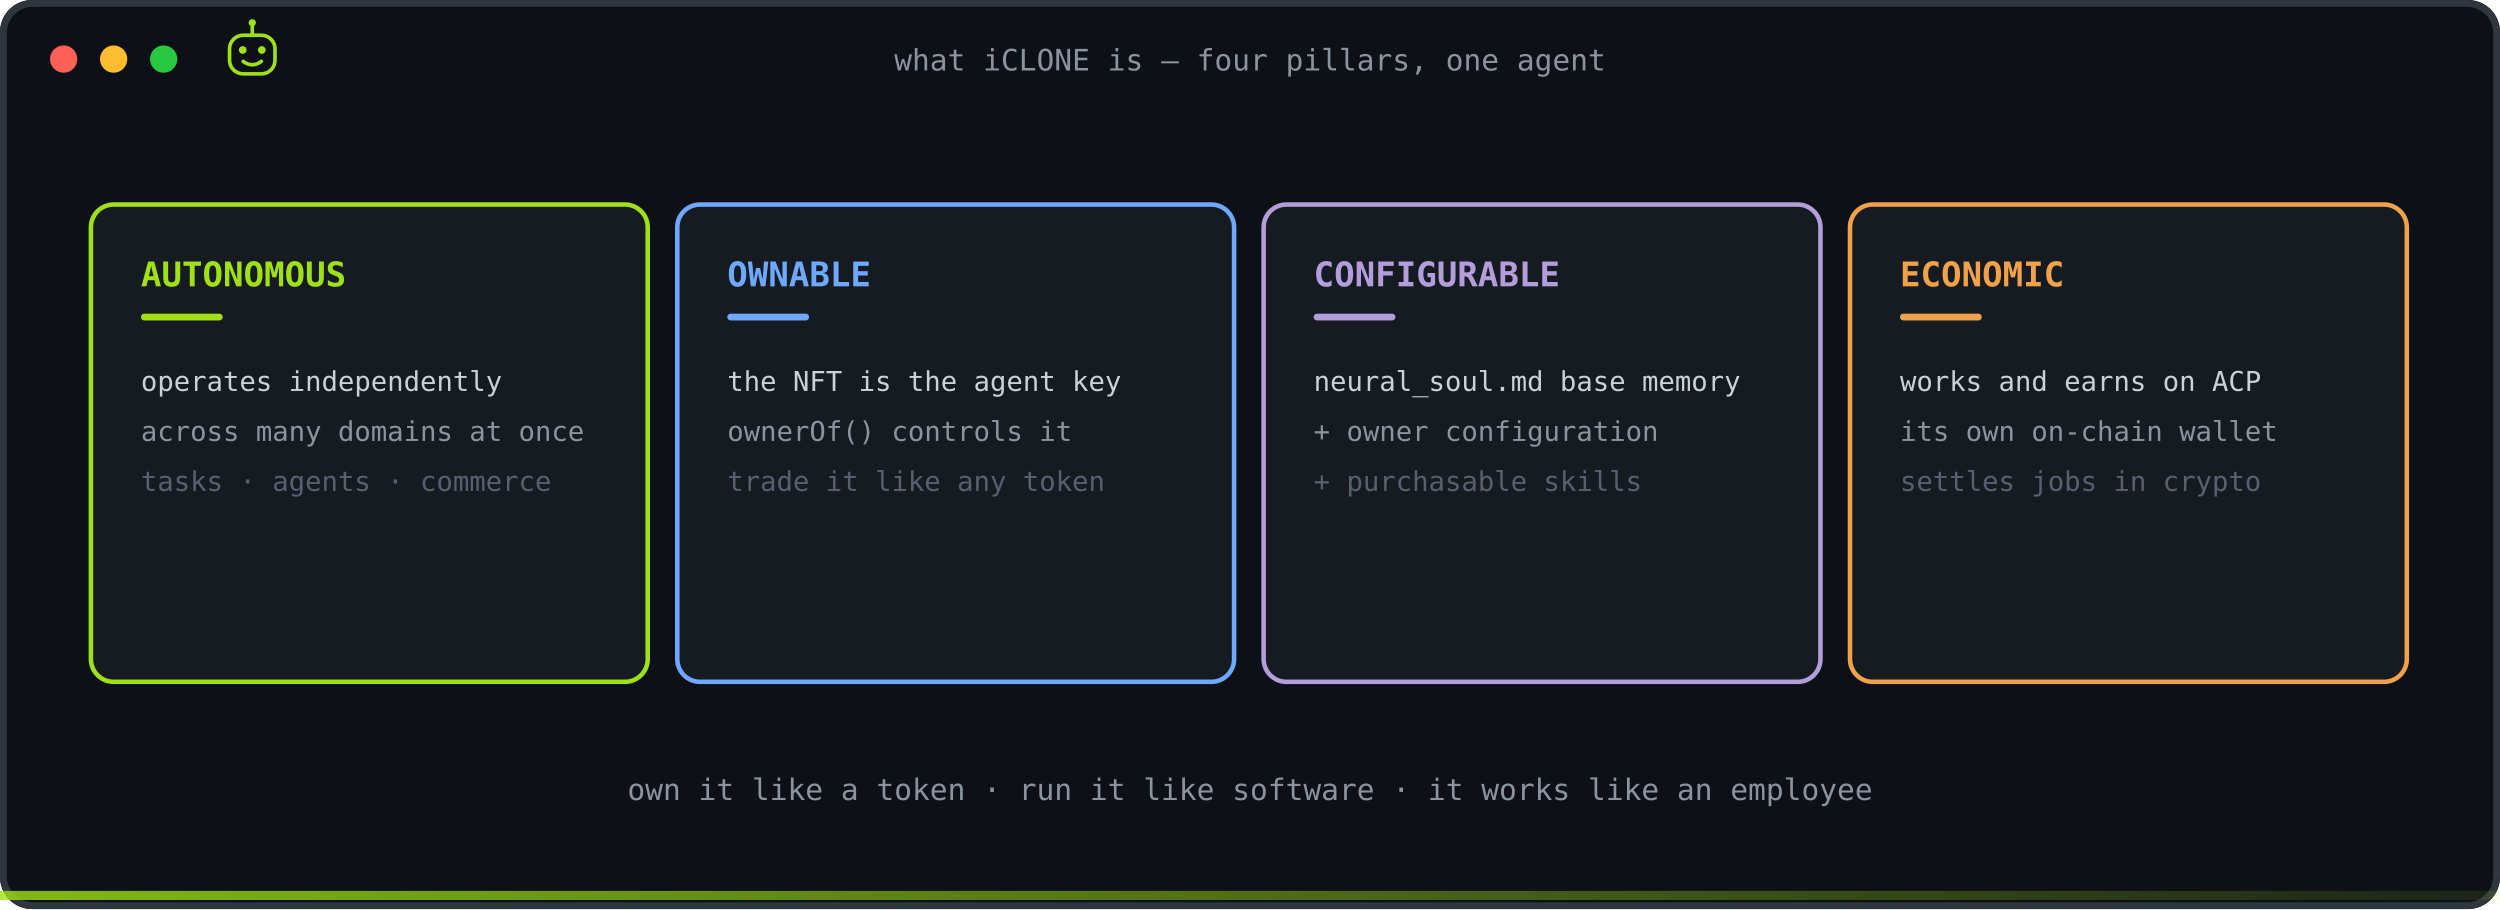
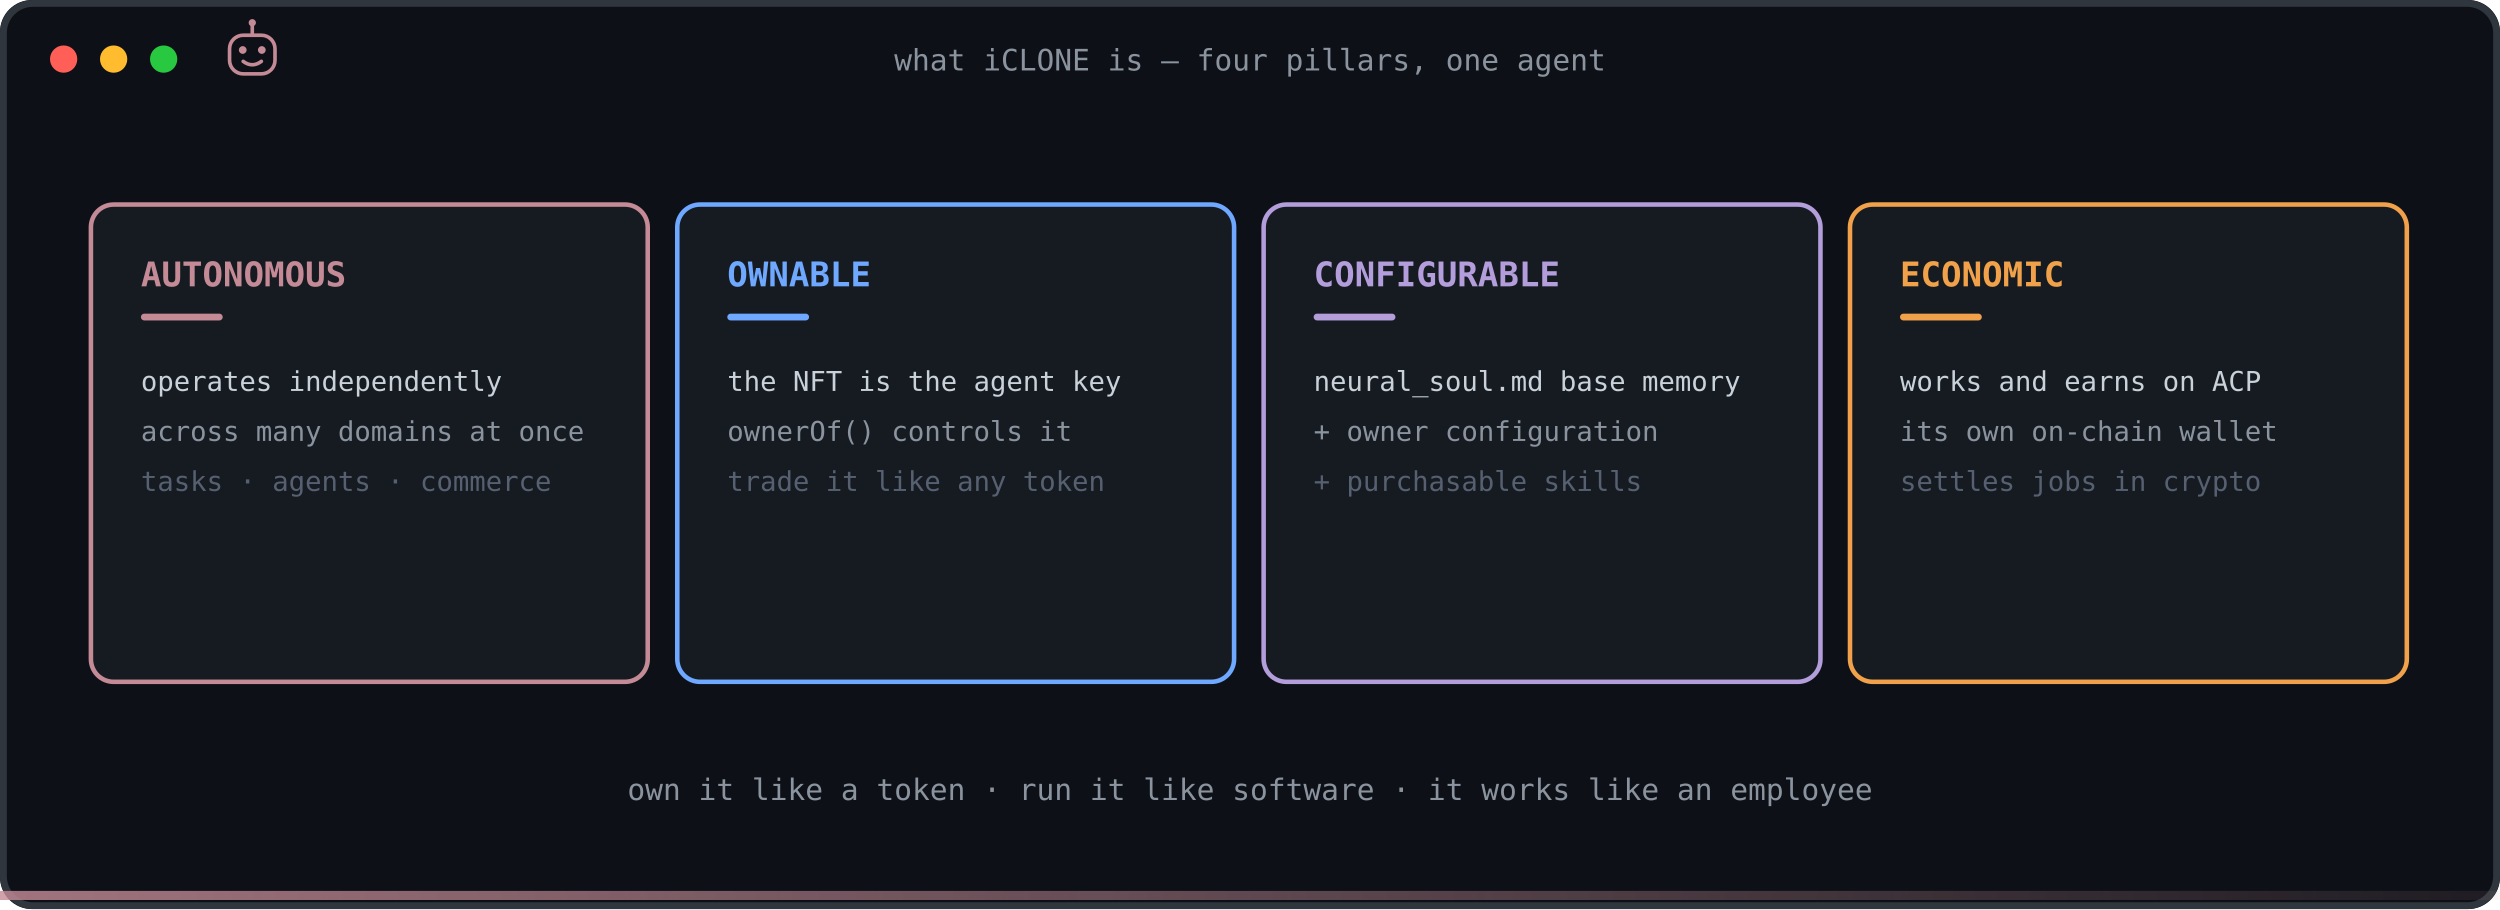
<svg xmlns="http://www.w3.org/2000/svg" viewBox="0 0 1100 400" font-family="ui-monospace, SFMono-Regular, Menlo, Consolas, monospace" font-size="14">
  <defs>
    <linearGradient id="limeline" x1="0" y1="0" x2="1" y2="0">
-       <stop offset="0" stop-color="#9fe016" stop-opacity="0.9" />
-       <stop offset="1" stop-color="#9fe016" stop-opacity="0.1" />
+       <stop offset="0" stop-color="#c48b96" stop-opacity="0.9" />
+       <stop offset="1" stop-color="#c48b96" stop-opacity="0.1" />
    </linearGradient>
  </defs>
  <rect width="1100" height="400" rx="14" fill="#0d1117" />
  <rect x="1.5" y="1.5" width="1097" height="397" rx="13" fill="none" stroke="#30363d" stroke-width="3" />
  <rect x="0" y="392" width="1100" height="4" fill="url(#limeline)" opacity="0.9" />
  <circle cx="28" cy="26" r="6" fill="#ff5f57" />
  <circle cx="50" cy="26" r="6" fill="#febc2e" />
  <circle cx="72" cy="26" r="6" fill="#28c840" />
-   <g stroke="#9fe016" fill="none" stroke-width="1.6" stroke-linecap="round">
+   <g stroke="#c48b96" fill="none" stroke-width="1.6" stroke-linecap="round">
    <rect x="101" y="15.5" width="20" height="17" rx="6" />
    <line x1="111" y1="15.5" x2="111" y2="11.5" />
  </g>
-   <circle cx="111" cy="10" r="1.6" fill="#9fe016" />
-   <circle cx="106.8" cy="22" r="1.7" fill="#9fe016" />
-   <circle cx="115.2" cy="22" r="1.7" fill="#9fe016" />
-   <path d="M107 27 Q111 30 115 27" stroke="#9fe016" stroke-width="1.6" fill="none" stroke-linecap="round" />
+   <circle cx="111" cy="10" r="1.6" fill="#c48b96" />
+   <circle cx="106.8" cy="22" r="1.7" fill="#c48b96" />
+   <circle cx="115.2" cy="22" r="1.7" fill="#c48b96" />
+   <path d="M107 27 Q111 30 115 27" stroke="#c48b96" stroke-width="1.6" fill="none" stroke-linecap="round" />
  <text x="550" y="31" text-anchor="middle" font-size="13" fill="#8b949e">what iCLONE is — four pillars, one agent</text>
  <g font-size="12">
-     <rect x="40" y="90" width="245" height="210" rx="10" fill="#161b22" stroke="#9fe016" stroke-width="2" />
-     <text x="62" y="126" fill="#9fe016" font-weight="bold" font-size="15">AUTONOMOUS</text>
-     <rect x="62" y="138" width="36" height="3" rx="1.5" fill="#9fe016" />
+     <rect x="40" y="90" width="245" height="210" rx="10" fill="#161b22" stroke="#c48b96" stroke-width="2" />
+     <text x="62" y="126" fill="#c48b96" font-weight="bold" font-size="15">AUTONOMOUS</text>
+     <rect x="62" y="138" width="36" height="3" rx="1.5" fill="#c48b96" />
    <text x="62" y="172" fill="#c9d1d9">operates independently</text>
    <text x="62" y="194" fill="#8b949e">across many domains at once</text>
    <text x="62" y="216" fill="#566070">tasks · agents · commerce</text>
    <rect x="298" y="90" width="245" height="210" rx="10" fill="#161b22" stroke="#6ea8ff" stroke-width="2" />
    <text x="320" y="126" fill="#6ea8ff" font-weight="bold" font-size="15">OWNABLE</text>
    <rect x="320" y="138" width="36" height="3" rx="1.5" fill="#6ea8ff" />
    <text x="320" y="172" fill="#c9d1d9">the NFT is the agent key</text>
    <text x="320" y="194" fill="#8b949e">ownerOf() controls it</text>
    <text x="320" y="216" fill="#566070">trade it like any token</text>
    <rect x="556" y="90" width="245" height="210" rx="10" fill="#161b22" stroke="#b39ddb" stroke-width="2" />
    <text x="578" y="126" fill="#b39ddb" font-weight="bold" font-size="15">CONFIGURABLE</text>
    <rect x="578" y="138" width="36" height="3" rx="1.5" fill="#b39ddb" />
    <text x="578" y="172" fill="#c9d1d9">neural_soul.md base memory</text>
    <text x="578" y="194" fill="#8b949e">+ owner configuration</text>
    <text x="578" y="216" fill="#566070">+ purchasable skills</text>
    <rect x="814" y="90" width="245" height="210" rx="10" fill="#161b22" stroke="#f0a14a" stroke-width="2" />
    <text x="836" y="126" fill="#f0a14a" font-weight="bold" font-size="15">ECONOMIC</text>
    <rect x="836" y="138" width="36" height="3" rx="1.5" fill="#f0a14a" />
    <text x="836" y="172" fill="#c9d1d9">works and earns on ACP</text>
    <text x="836" y="194" fill="#8b949e">its own on-chain wallet</text>
    <text x="836" y="216" fill="#566070">settles jobs in crypto</text>
  </g>
  <text x="550" y="352" text-anchor="middle" fill="#8b949e" font-size="13">own it like a token · run it like software · it works like an employee</text>
</svg>
